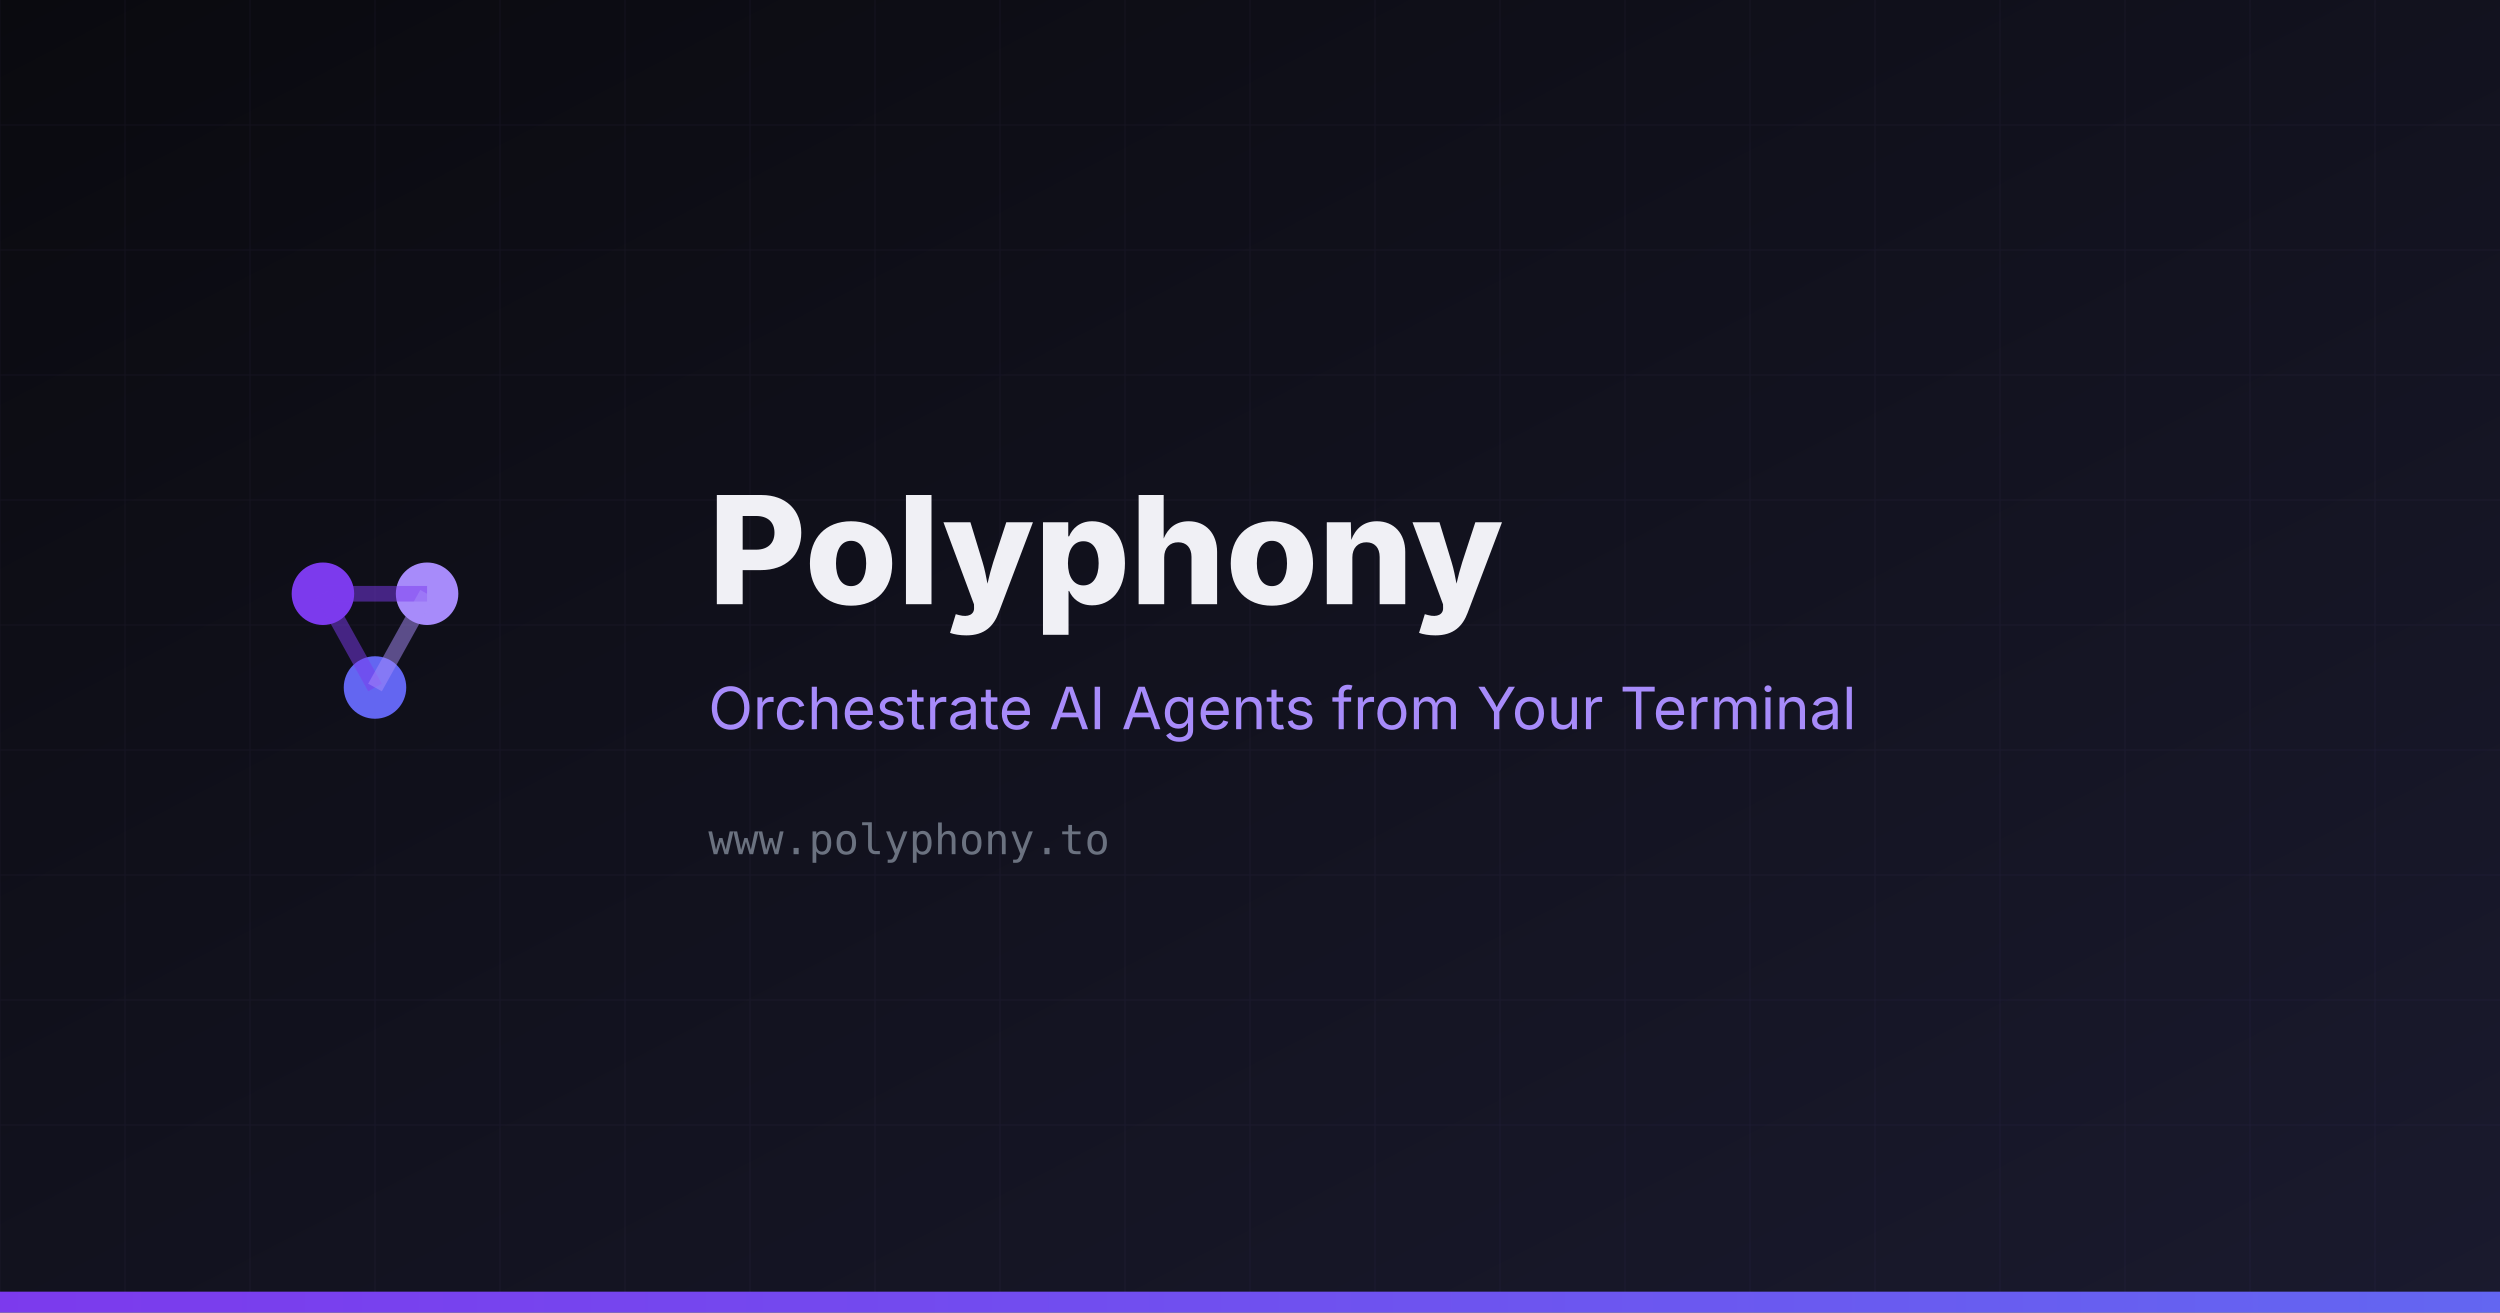
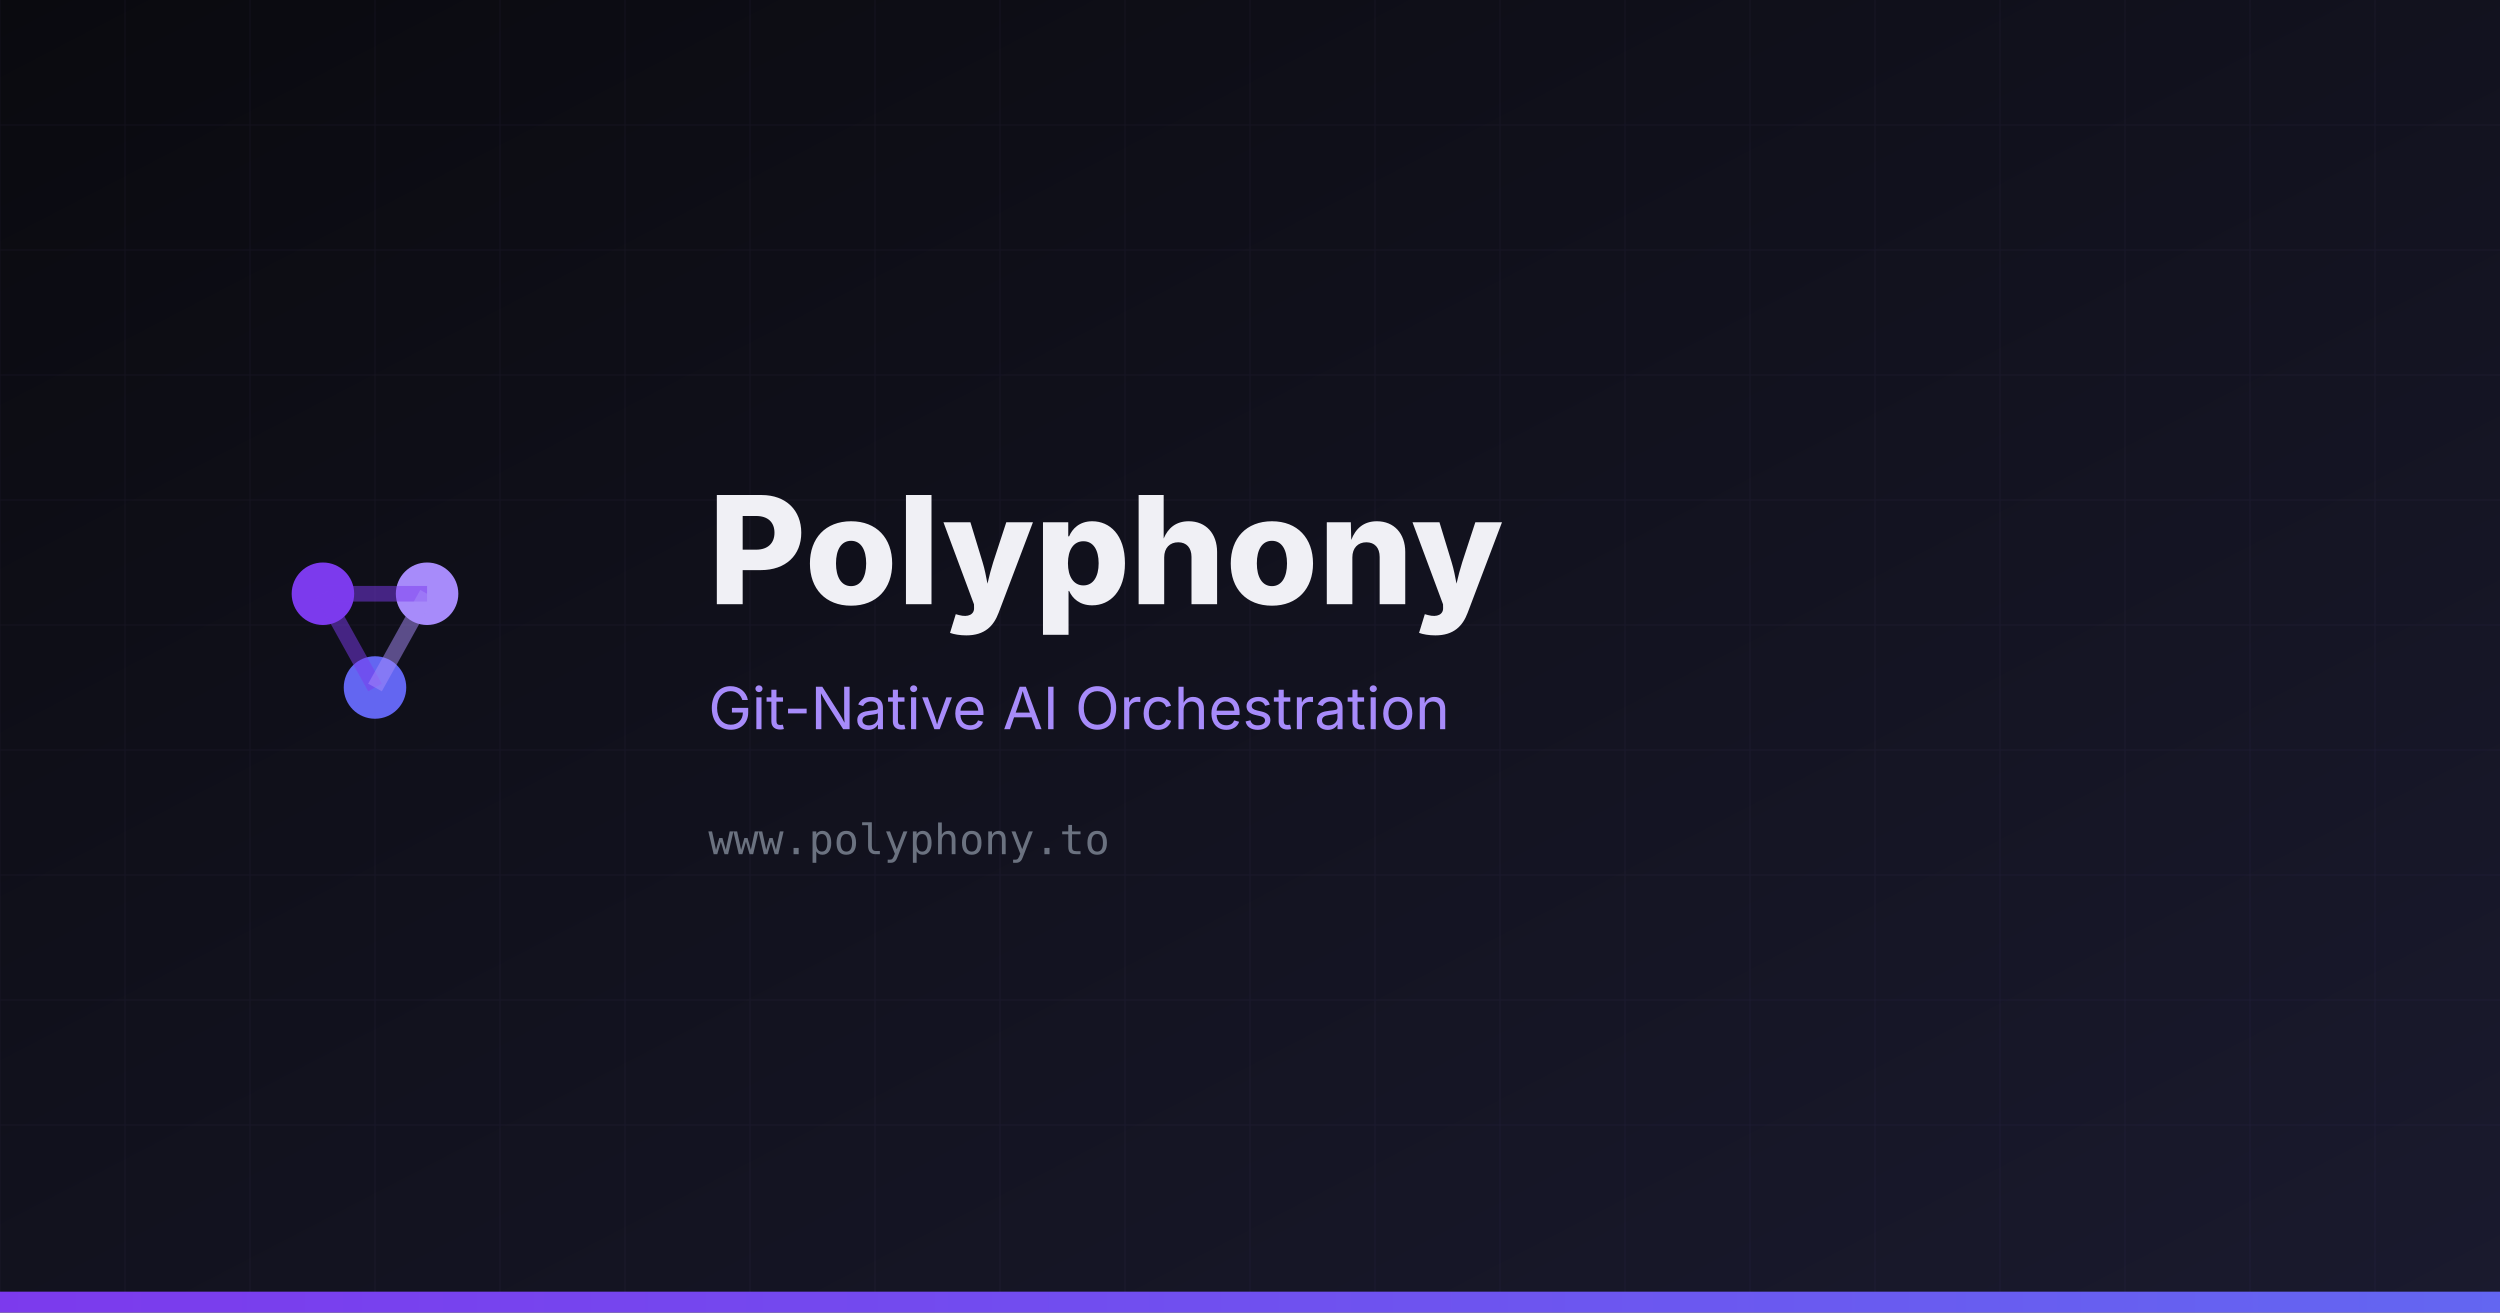
<svg xmlns="http://www.w3.org/2000/svg" width="1200" height="630" viewBox="0 0 1200 630">
  <defs>
    <linearGradient id="bg" x1="0%" y1="0%" x2="100%" y2="100%">
      <stop offset="0%" stop-color="#0a0a0f" />
      <stop offset="100%" stop-color="#1a1a2e" />
    </linearGradient>
    <linearGradient id="accent" x1="0%" y1="0%" x2="100%" y2="0%">
      <stop offset="0%" stop-color="#7c3aed" />
      <stop offset="100%" stop-color="#6366f1" />
    </linearGradient>
  </defs>
  <rect width="1200" height="630" fill="url(#bg)" />
  <g opacity="0.05" stroke="#a78bfa" stroke-width="0.5">
    <line x1="0" y1="0" x2="0" y2="630" />
    <line x1="60" y1="0" x2="60" y2="630" />
    <line x1="120" y1="0" x2="120" y2="630" />
    <line x1="180" y1="0" x2="180" y2="630" />
    <line x1="240" y1="0" x2="240" y2="630" />
    <line x1="300" y1="0" x2="300" y2="630" />
    <line x1="360" y1="0" x2="360" y2="630" />
    <line x1="420" y1="0" x2="420" y2="630" />
    <line x1="480" y1="0" x2="480" y2="630" />
    <line x1="540" y1="0" x2="540" y2="630" />
    <line x1="600" y1="0" x2="600" y2="630" />
    <line x1="660" y1="0" x2="660" y2="630" />
    <line x1="720" y1="0" x2="720" y2="630" />
    <line x1="780" y1="0" x2="780" y2="630" />
    <line x1="840" y1="0" x2="840" y2="630" />
    <line x1="900" y1="0" x2="900" y2="630" />
    <line x1="960" y1="0" x2="960" y2="630" />
    <line x1="1020" y1="0" x2="1020" y2="630" />
    <line x1="1080" y1="0" x2="1080" y2="630" />
    <line x1="1140" y1="0" x2="1140" y2="630" />
    <line x1="0" y1="60" x2="1200" y2="60" />
    <line x1="0" y1="120" x2="1200" y2="120" />
    <line x1="0" y1="180" x2="1200" y2="180" />
    <line x1="0" y1="240" x2="1200" y2="240" />
    <line x1="0" y1="300" x2="1200" y2="300" />
    <line x1="0" y1="360" x2="1200" y2="360" />
    <line x1="0" y1="420" x2="1200" y2="420" />
    <line x1="0" y1="480" x2="1200" y2="480" />
    <line x1="0" y1="540" x2="1200" y2="540" />
  </g>
  <g transform="translate(100, 220) scale(5)">
    <circle cx="11" cy="13" r="3" fill="#7c3aed" />
    <circle cx="21" cy="13" r="3" fill="#a78bfa" />
    <circle cx="16" cy="22" r="3" fill="#6366f1" />
    <line x1="11" y1="13" x2="21" y2="13" stroke="#7c3aed" stroke-width="1.5" opacity="0.5" />
    <line x1="11" y1="13" x2="16" y2="22" stroke="#7c3aed" stroke-width="1.5" opacity="0.5" />
    <line x1="21" y1="13" x2="16" y2="22" stroke="#a78bfa" stroke-width="1.5" opacity="0.5" />
  </g>
  <text x="340" y="290" font-family="Inter, system-ui, sans-serif" font-size="72" font-weight="800" fill="#f0f0f5">Polyphony</text>
-   <text x="340" y="350" font-family="Inter, system-ui, sans-serif" font-size="28" font-weight="400" fill="#a78bfa">Orchestrate AI Agents from Your Terminal</text>
+   <text x="340" y="350" font-family="Inter, system-ui, sans-serif" font-size="28" font-weight="400" fill="#a78bfa">Git-Native AI Orchestration</text>
  <text x="340" y="410" font-family="JetBrains Mono, monospace" font-size="20" font-weight="400" fill="#6b7280">www.polyphony.to</text>
  <rect x="0" y="620" width="1200" height="10" fill="url(#accent)" />
</svg>
